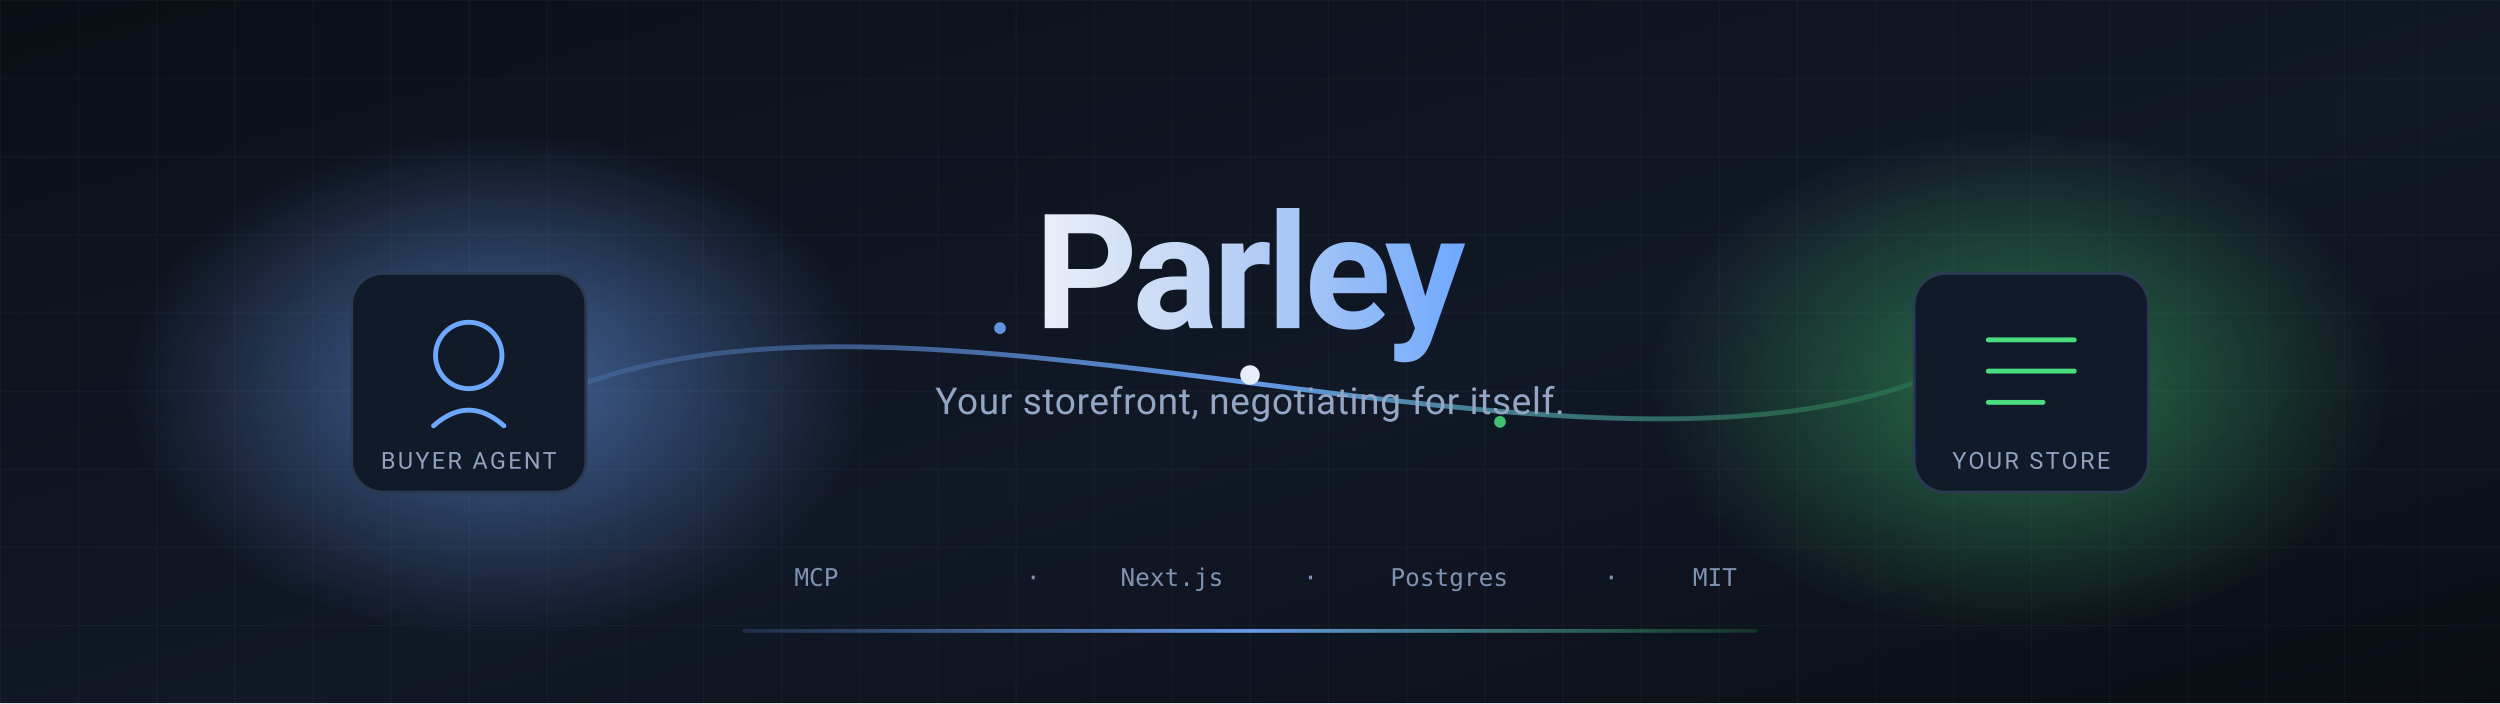
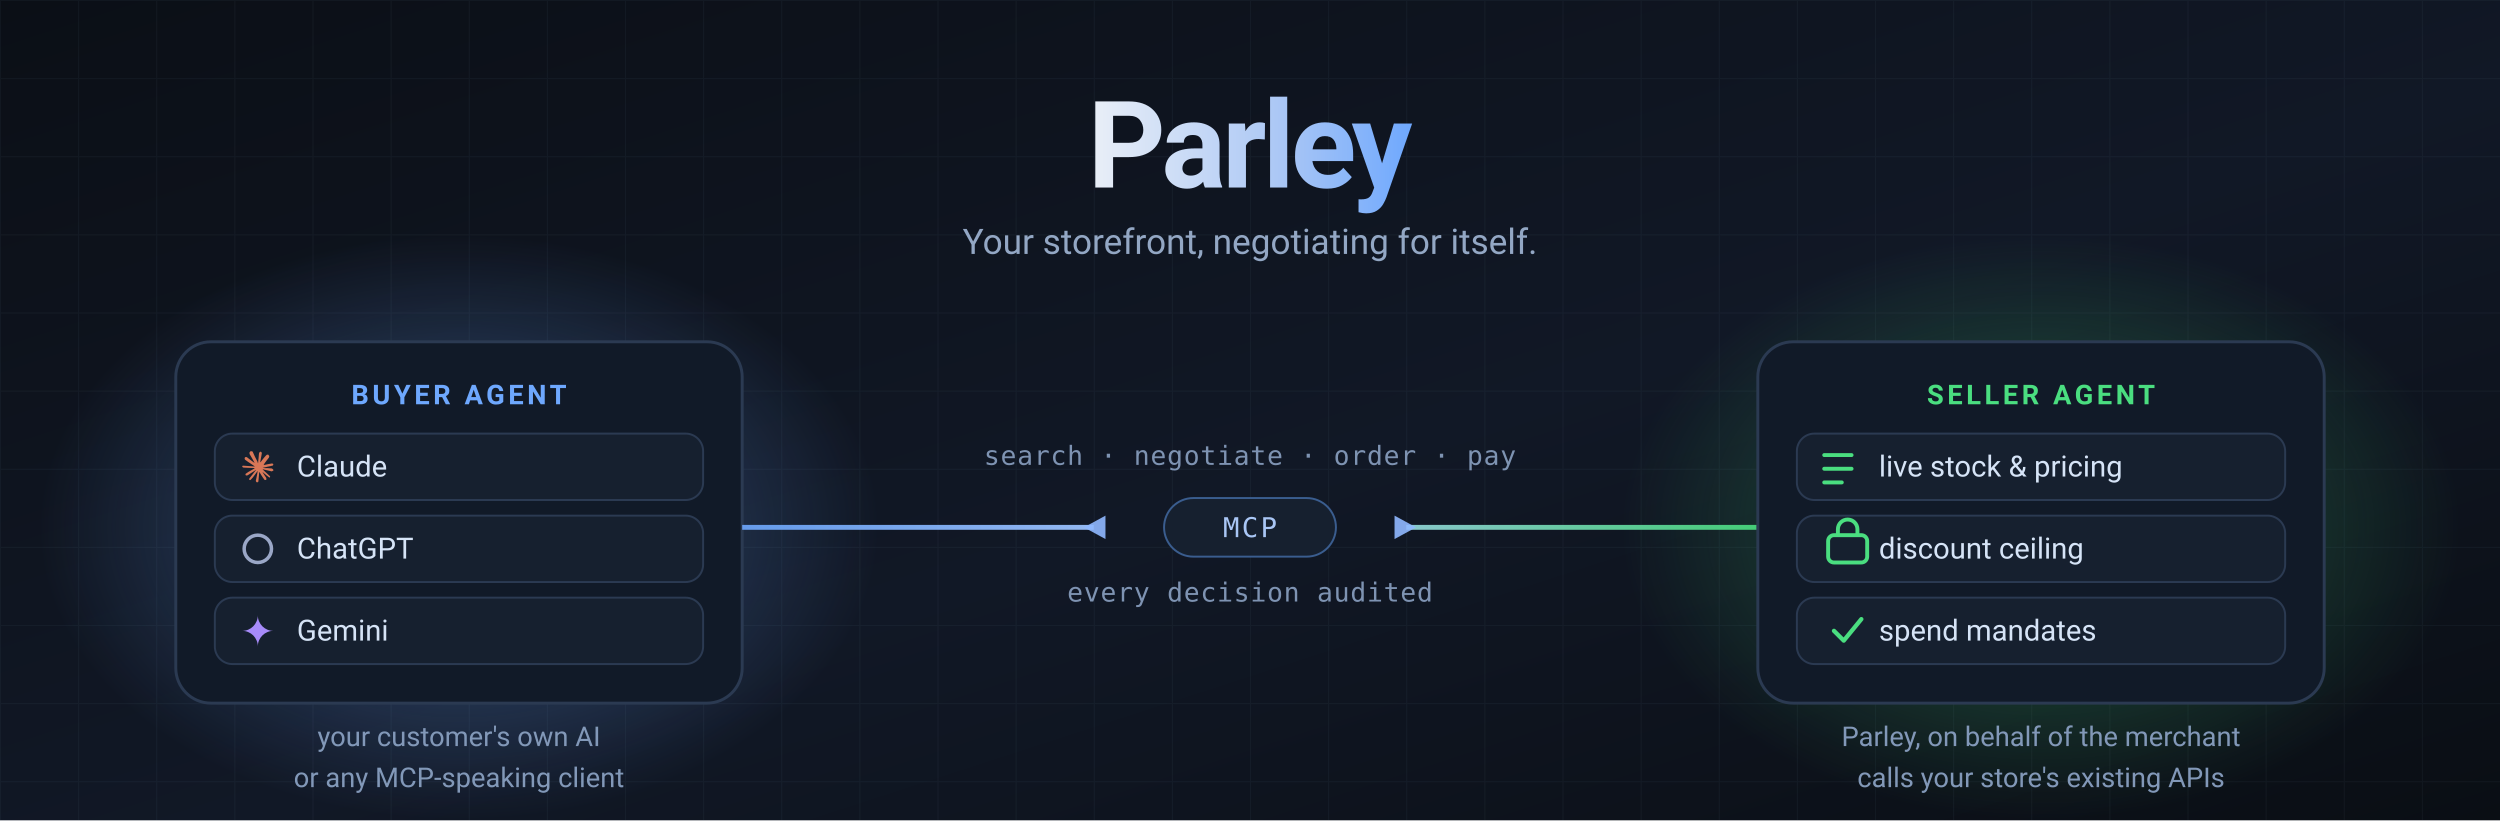
- <svg xmlns="http://www.w3.org/2000/svg" width="1280" height="360" viewBox="0 0 1280 360" role="img" aria-label="Parley — your storefront, negotiating for itself">
+ <svg xmlns="http://www.w3.org/2000/svg" width="1280" height="420" viewBox="0 0 1280 420" role="img" aria-label="Parley — any AI agent talks over MCP to a seller agent acting for the merchant, which calls the store's existing APIs">
  <defs>
    <linearGradient id="bg" x1="0" y1="0" x2="1" y2="1">
      <stop offset="0%" stop-color="#0b0f16" />
      <stop offset="55%" stop-color="#111826" />
      <stop offset="100%" stop-color="#0a0e14" />
    </linearGradient>
    <linearGradient id="wordmark" x1="0" y1="0" x2="1" y2="0">
      <stop offset="0%" stop-color="#e8eef7" />
      <stop offset="60%" stop-color="#a9c6f5" />
      <stop offset="100%" stop-color="#6ea8fe" />
    </linearGradient>
-     <linearGradient id="wire" x1="0" y1="0" x2="1" y2="0">
-       <stop offset="0%" stop-color="#6ea8fe" stop-opacity="0.15" />
-       <stop offset="50%" stop-color="#6ea8fe" stop-opacity="0.9" />
-       <stop offset="100%" stop-color="#4ade80" stop-opacity="0.15" />
+     <linearGradient id="wire" gradientUnits="userSpaceOnUse" x1="380" y1="0" x2="900" y2="0">
+       <stop offset="0%" stop-color="#6ea8fe" stop-opacity="0.9" />
+       <stop offset="50%" stop-color="#a9c6f5" stop-opacity="1" />
+       <stop offset="100%" stop-color="#4ade80" stop-opacity="0.9" />
    </linearGradient>
    <radialGradient id="glowBlue" cx="50%" cy="50%">
-       <stop offset="0%" stop-color="#6ea8fe" stop-opacity="0.55" />
+       <stop offset="0%" stop-color="#6ea8fe" stop-opacity="0.42" />
      <stop offset="100%" stop-color="#6ea8fe" stop-opacity="0" />
    </radialGradient>
    <radialGradient id="glowGreen" cx="50%" cy="50%">
-       <stop offset="0%" stop-color="#4ade80" stop-opacity="0.45" />
+       <stop offset="0%" stop-color="#4ade80" stop-opacity="0.36" />
      <stop offset="100%" stop-color="#4ade80" stop-opacity="0" />
    </radialGradient>
    <pattern id="grid" width="40" height="40" patternUnits="userSpaceOnUse">
      <path d="M40 0H0V40" fill="none" stroke="#9fb4d4" stroke-opacity="0.05" stroke-width="1" />
    </pattern>
  </defs>
-   <rect width="1280" height="360" fill="url(#bg)" />
-   <rect width="1280" height="360" fill="url(#grid)" />
-   <ellipse cx="255" cy="196" rx="190" ry="130" fill="url(#glowBlue)" />
-   <ellipse cx="1035" cy="196" rx="190" ry="130" fill="url(#glowGreen)" />
-   <path d="M300 196 C 480 132, 800 260, 980 196" fill="none" stroke="url(#wire)" stroke-width="2.5" />
-   <circle cx="640" cy="192" r="5" fill="#e8eef7" />
-   <circle cx="512" cy="168" r="3" fill="#6ea8fe" opacity="0.85" />
-   <circle cx="768" cy="216" r="3" fill="#4ade80" opacity="0.85" />
-   <g transform="translate(180,140)">
-     <rect x="0" y="0" width="120" height="112" rx="16" fill="#111a28" stroke="#2b3a52" stroke-width="1.5" />
-     <circle cx="60" cy="42" r="17" fill="none" stroke="#6ea8fe" stroke-width="2.5" />
-     <path d="M42 78 Q60 62 78 78" fill="none" stroke="#6ea8fe" stroke-width="2.5" stroke-linecap="round" />
-     <text x="60" y="100" font-family="ui-sans-serif,-apple-system,Segoe UI,Roboto,Helvetica,Arial,sans-serif" font-size="12" fill="#8fa3bf" text-anchor="middle" letter-spacing="1.2">BUYER AGENT</text>
+   <rect width="1280" height="420" fill="url(#bg)" />
+   <rect width="1280" height="420" fill="url(#grid)" />
+   <ellipse cx="235" cy="270" rx="215" ry="150" fill="url(#glowBlue)" />
+   <ellipse cx="1045" cy="270" rx="215" ry="150" fill="url(#glowGreen)" />
+   <text x="640" y="96" font-family="ui-sans-serif,-apple-system,'Segoe UI',Roboto,Helvetica,Arial,sans-serif" font-size="62" font-weight="700" fill="url(#wordmark)" text-anchor="middle" letter-spacing="-2">Parley</text>
+   <text x="640" y="130" font-family="ui-sans-serif,-apple-system,'Segoe UI',Roboto,Helvetica,Arial,sans-serif" font-size="18" fill="#93a7c4" text-anchor="middle">Your storefront, negotiating for itself.</text>
+   <g>
+     <rect x="90" y="175" width="290" height="185" rx="18" fill="#111a28" stroke="#2b3a52" stroke-width="1.5" />
+     <text x="235" y="207" font-family="ui-sans-serif,-apple-system,'Segoe UI',Roboto,Helvetica,Arial,sans-serif" font-size="14" font-weight="600" letter-spacing="1.8" fill="#6ea8fe" text-anchor="middle">BUYER AGENT</text>
+     <g>
+       <rect x="110" y="222" width="250" height="34" rx="9" fill="#16202f" stroke="#2b3a52" />
+       <g transform="translate(124,231) scale(0.6667)">
+         <path d="m4.714 15.956 4.717-2.647.079-.231-.079-.128h-.231l-.789-.049-2.696-.073-2.337-.097-2.265-.121-.571-.121-.534-.704.055-.352.48-.322.686.061 1.518.103 2.277.158 1.651.097 2.447.255h.389l.055-.158-.134-.097-.103-.097L6.973 9.836l-2.55-1.688-1.336-.971-.723-.492-.364-.461-.158-1.008.656-.723.88.061.225.061.892.686 1.906 1.475 2.489 1.834.364.303.146-.103.018-.073-.164-.273-1.354-2.447-1.445-2.489-.643-1.032-.17-.619c-.061-.255-.103-.467-.103-.729L6.287.134 6.7 0l.996.134.419.364.619 1.415 1.002 2.228 1.554 3.03.455.898.243.832.091.255h.158v-.146l.128-1.706.237-2.095.231-2.696.079-.759.376-.911.747-.492.583.279.48.686-.067.443-.285 1.852-.559 2.902-.364 1.943h.212l.243-.243.984-1.305 1.651-2.064.729-.82.85-.905.546-.431h1.032l.759 1.129-.34 1.166-1.062 1.348-.88 1.141-1.263 1.7-.789 1.36.073.109.188-.018 2.853-.607 1.542-.279 1.84-.316.832.389.091.395-.328.807-1.967.486-2.307.461-3.436.814-.043.03.049.061 1.548.146.662.036h1.621l3.018.225.789.522.474.638-.079.486-1.214.619-1.639-.389-3.825-.911-1.311-.328h-.182v.109l1.093 1.069 2.003 1.809 2.507 2.331.128.577-.322.455-.34-.049-2.204-1.657-.85-.747-1.925-1.621h-.128v.17l.443.65 2.344 3.521.121 1.081-.17.352-.607.212-.668-.121-1.372-1.925L14.38 17.959l-1.141-1.943-.14.079-.674 7.255-.316.37-.729.279-.607-.461-.322-.747.322-1.475.389-1.925.316-1.53.285-1.9.17-.631-.012-.043-.14.018-1.433 1.967-2.18 2.945-1.724 1.846-.413.164-.716-.37.067-.662.401-.589 2.386-3.036 1.439-1.882.929-1.087-.006-.158h-.055l-6.338 4.116-1.129.146-.486-.455.061-.747.231-.243 1.906-1.311Z" fill="#D97757" />
+       </g>
+       <text x="152" y="244" font-family="ui-sans-serif,-apple-system,'Segoe UI',Roboto,Helvetica,Arial,sans-serif" font-size="15" fill="#d6e4f7">Claude</text>
+     </g>
+     <g>
+       <rect x="110" y="264" width="250" height="34" rx="9" fill="#16202f" stroke="#2b3a52" />
+       <circle cx="132" cy="281" r="7" fill="none" stroke="#9aa7c7" stroke-width="1.8" />
+       <text x="152" y="286" font-family="ui-sans-serif,-apple-system,'Segoe UI',Roboto,Helvetica,Arial,sans-serif" font-size="15" fill="#d6e4f7">ChatGPT</text>
+     </g>
+     <g>
+       <rect x="110" y="306" width="250" height="34" rx="9" fill="#16202f" stroke="#2b3a52" />
+       <g transform="translate(124,315) scale(0.6667)">
+         <path d="M11.04 19.32Q12 21.51 12 24q0-2.49.93-4.68.96-2.19 2.58-3.81t3.81-2.55Q21.51 12 24 12q-2.49 0-4.68-.93a12.3 12.3 0 0 1-3.81-2.58 12.3 12.3 0 0 1-2.58-3.81Q12 2.49 12 0q0 2.49-.96 4.68-.93 2.19-2.55 3.81a12.3 12.3 0 0 1-3.81 2.58Q2.49 12 0 12q2.49 0 4.68.96 2.19.93 3.81 2.55t2.55 3.81" fill="#A78BFA" />
+       </g>
+       <text x="152" y="328" font-family="ui-sans-serif,-apple-system,'Segoe UI',Roboto,Helvetica,Arial,sans-serif" font-size="15" fill="#d6e4f7">Gemini</text>
+     </g>
+     <text x="235" y="382" font-family="ui-sans-serif,-apple-system,'Segoe UI',Roboto,Helvetica,Arial,sans-serif" font-size="14" fill="#8298b8" text-anchor="middle">your customer's own AI</text>
+     <text x="235" y="403" font-family="ui-sans-serif,-apple-system,'Segoe UI',Roboto,Helvetica,Arial,sans-serif" font-size="14" fill="#8298b8" text-anchor="middle">or any MCP-speaking client</text>
  </g>
-   <g transform="translate(980,140)">
-     <rect x="0" y="0" width="120" height="112" rx="16" fill="#111a28" stroke="#2b3a52" stroke-width="1.5" />
-     <path d="M38 34 H82 M38 50 H82 M38 66 H66" stroke="#4ade80" stroke-width="2.5" stroke-linecap="round" />
-     <text x="60" y="100" font-family="ui-sans-serif,-apple-system,Segoe UI,Roboto,Helvetica,Arial,sans-serif" font-size="12" fill="#8fa3bf" text-anchor="middle" letter-spacing="1.2">YOUR STORE</text>
+   <text x="640" y="238" font-family="ui-monospace,SFMono-Regular,Menlo,Consolas,monospace" font-size="13.5" fill="#7e93b2" letter-spacing="0.4" text-anchor="middle">search · negotiate · order · pay</text>
+   <path d="M380 270 H560" fill="none" stroke="url(#wire)" stroke-width="2.5" />
+   <path d="M720 270 H900" fill="none" stroke="url(#wire)" stroke-width="2.5" />
+   <path d="M566 264 l-11 6 11 6 z" fill="#8fb8ff" opacity="0.9" />
+   <path d="M714 264 l11 6 -11 6 z" fill="#8fb8ff" opacity="0.9" />
+   <rect x="596" y="255" width="88" height="30" rx="15" fill="#16202f" stroke="#3a5d8f" />
+   <text x="640" y="275" font-family="ui-monospace,SFMono-Regular,Menlo,Consolas,monospace" font-size="14" fill="#a9c6f5" text-anchor="middle" letter-spacing="1.2">MCP</text>
+   <text x="640" y="308" font-family="ui-monospace,SFMono-Regular,Menlo,Consolas,monospace" font-size="13.5" fill="#7e93b2" letter-spacing="0.4" text-anchor="middle">every decision audited</text>
+   <g>
+     <rect x="900" y="175" width="290" height="185" rx="18" fill="#111a28" stroke="#2b3a52" stroke-width="1.5" />
+     <text x="1045" y="207" font-family="ui-sans-serif,-apple-system,'Segoe UI',Roboto,Helvetica,Arial,sans-serif" font-size="14" font-weight="600" letter-spacing="1.8" fill="#4ade80" text-anchor="middle">SELLER AGENT</text>
+     <g>
+       <rect x="920" y="222" width="250" height="34" rx="9" fill="#16202f" stroke="#2b3a52" />
+       <path d="M934 233 h14 M934 240 h14 M934 247 h9" stroke="#4ade80" stroke-width="2" stroke-linecap="round" />
+       <text x="962" y="244" font-family="ui-sans-serif,-apple-system,'Segoe UI',Roboto,Helvetica,Arial,sans-serif" font-size="15" fill="#d6e4f7">live stock &amp; pricing</text>
+     </g>
+     <g>
+       <rect x="920" y="264" width="250" height="34" rx="9" fill="#16202f" stroke="#2b3a52" />
+       <path d="M941 274 v-3 a5 5 0 0 1 10 0 v3" fill="none" stroke="#4ade80" stroke-width="2" />
+       <rect x="936" y="274" width="20" height="14" rx="3" fill="none" stroke="#4ade80" stroke-width="2" />
+       <text x="962" y="286" font-family="ui-sans-serif,-apple-system,'Segoe UI',Roboto,Helvetica,Arial,sans-serif" font-size="15" fill="#d6e4f7">discount ceiling</text>
+     </g>
+     <g>
+       <rect x="920" y="306" width="250" height="34" rx="9" fill="#16202f" stroke="#2b3a52" />
+       <path d="M939 323 l5 5 9 -11" fill="none" stroke="#4ade80" stroke-width="2.2" stroke-linecap="round" stroke-linejoin="round" />
+       <text x="962" y="328" font-family="ui-sans-serif,-apple-system,'Segoe UI',Roboto,Helvetica,Arial,sans-serif" font-size="15" fill="#d6e4f7">spend mandates</text>
+     </g>
+     <text x="1045" y="382" font-family="ui-sans-serif,-apple-system,'Segoe UI',Roboto,Helvetica,Arial,sans-serif" font-size="14" fill="#8298b8" text-anchor="middle">Parley, on behalf of the merchant</text>
+     <text x="1045" y="403" font-family="ui-sans-serif,-apple-system,'Segoe UI',Roboto,Helvetica,Arial,sans-serif" font-size="14" fill="#8298b8" text-anchor="middle">calls your store's existing APIs</text>
  </g>
-   <text x="640" y="168" font-family="ui-sans-serif,-apple-system,Segoe UI,Roboto,Helvetica,Arial,sans-serif" font-size="82" font-weight="700" fill="url(#wordmark)" text-anchor="middle" letter-spacing="-2.5">Parley</text>
-   <text x="640" y="212" font-family="ui-sans-serif,-apple-system,Segoe UI,Roboto,Helvetica,Arial,sans-serif" font-size="19" fill="#93a7c4" text-anchor="middle" letter-spacing="0.3">Your storefront, negotiating for itself.</text>
-   <g font-family="ui-monospace,SFMono-Regular,Menlo,Consolas,monospace" font-size="12.5" fill="#7e93b2" text-anchor="middle">
-     <text x="418" y="300">MCP</text>
-     <text x="529" y="300">·</text>
-     <text x="600" y="300">Next.js</text>
-     <text x="671" y="300">·</text>
-     <text x="742" y="300">Postgres</text>
-     <text x="825" y="300">·</text>
-     <text x="878" y="300">MIT</text>
-   </g>
-   <rect x="380" y="322" width="520" height="2" rx="1" fill="url(#wire)" />
</svg>
